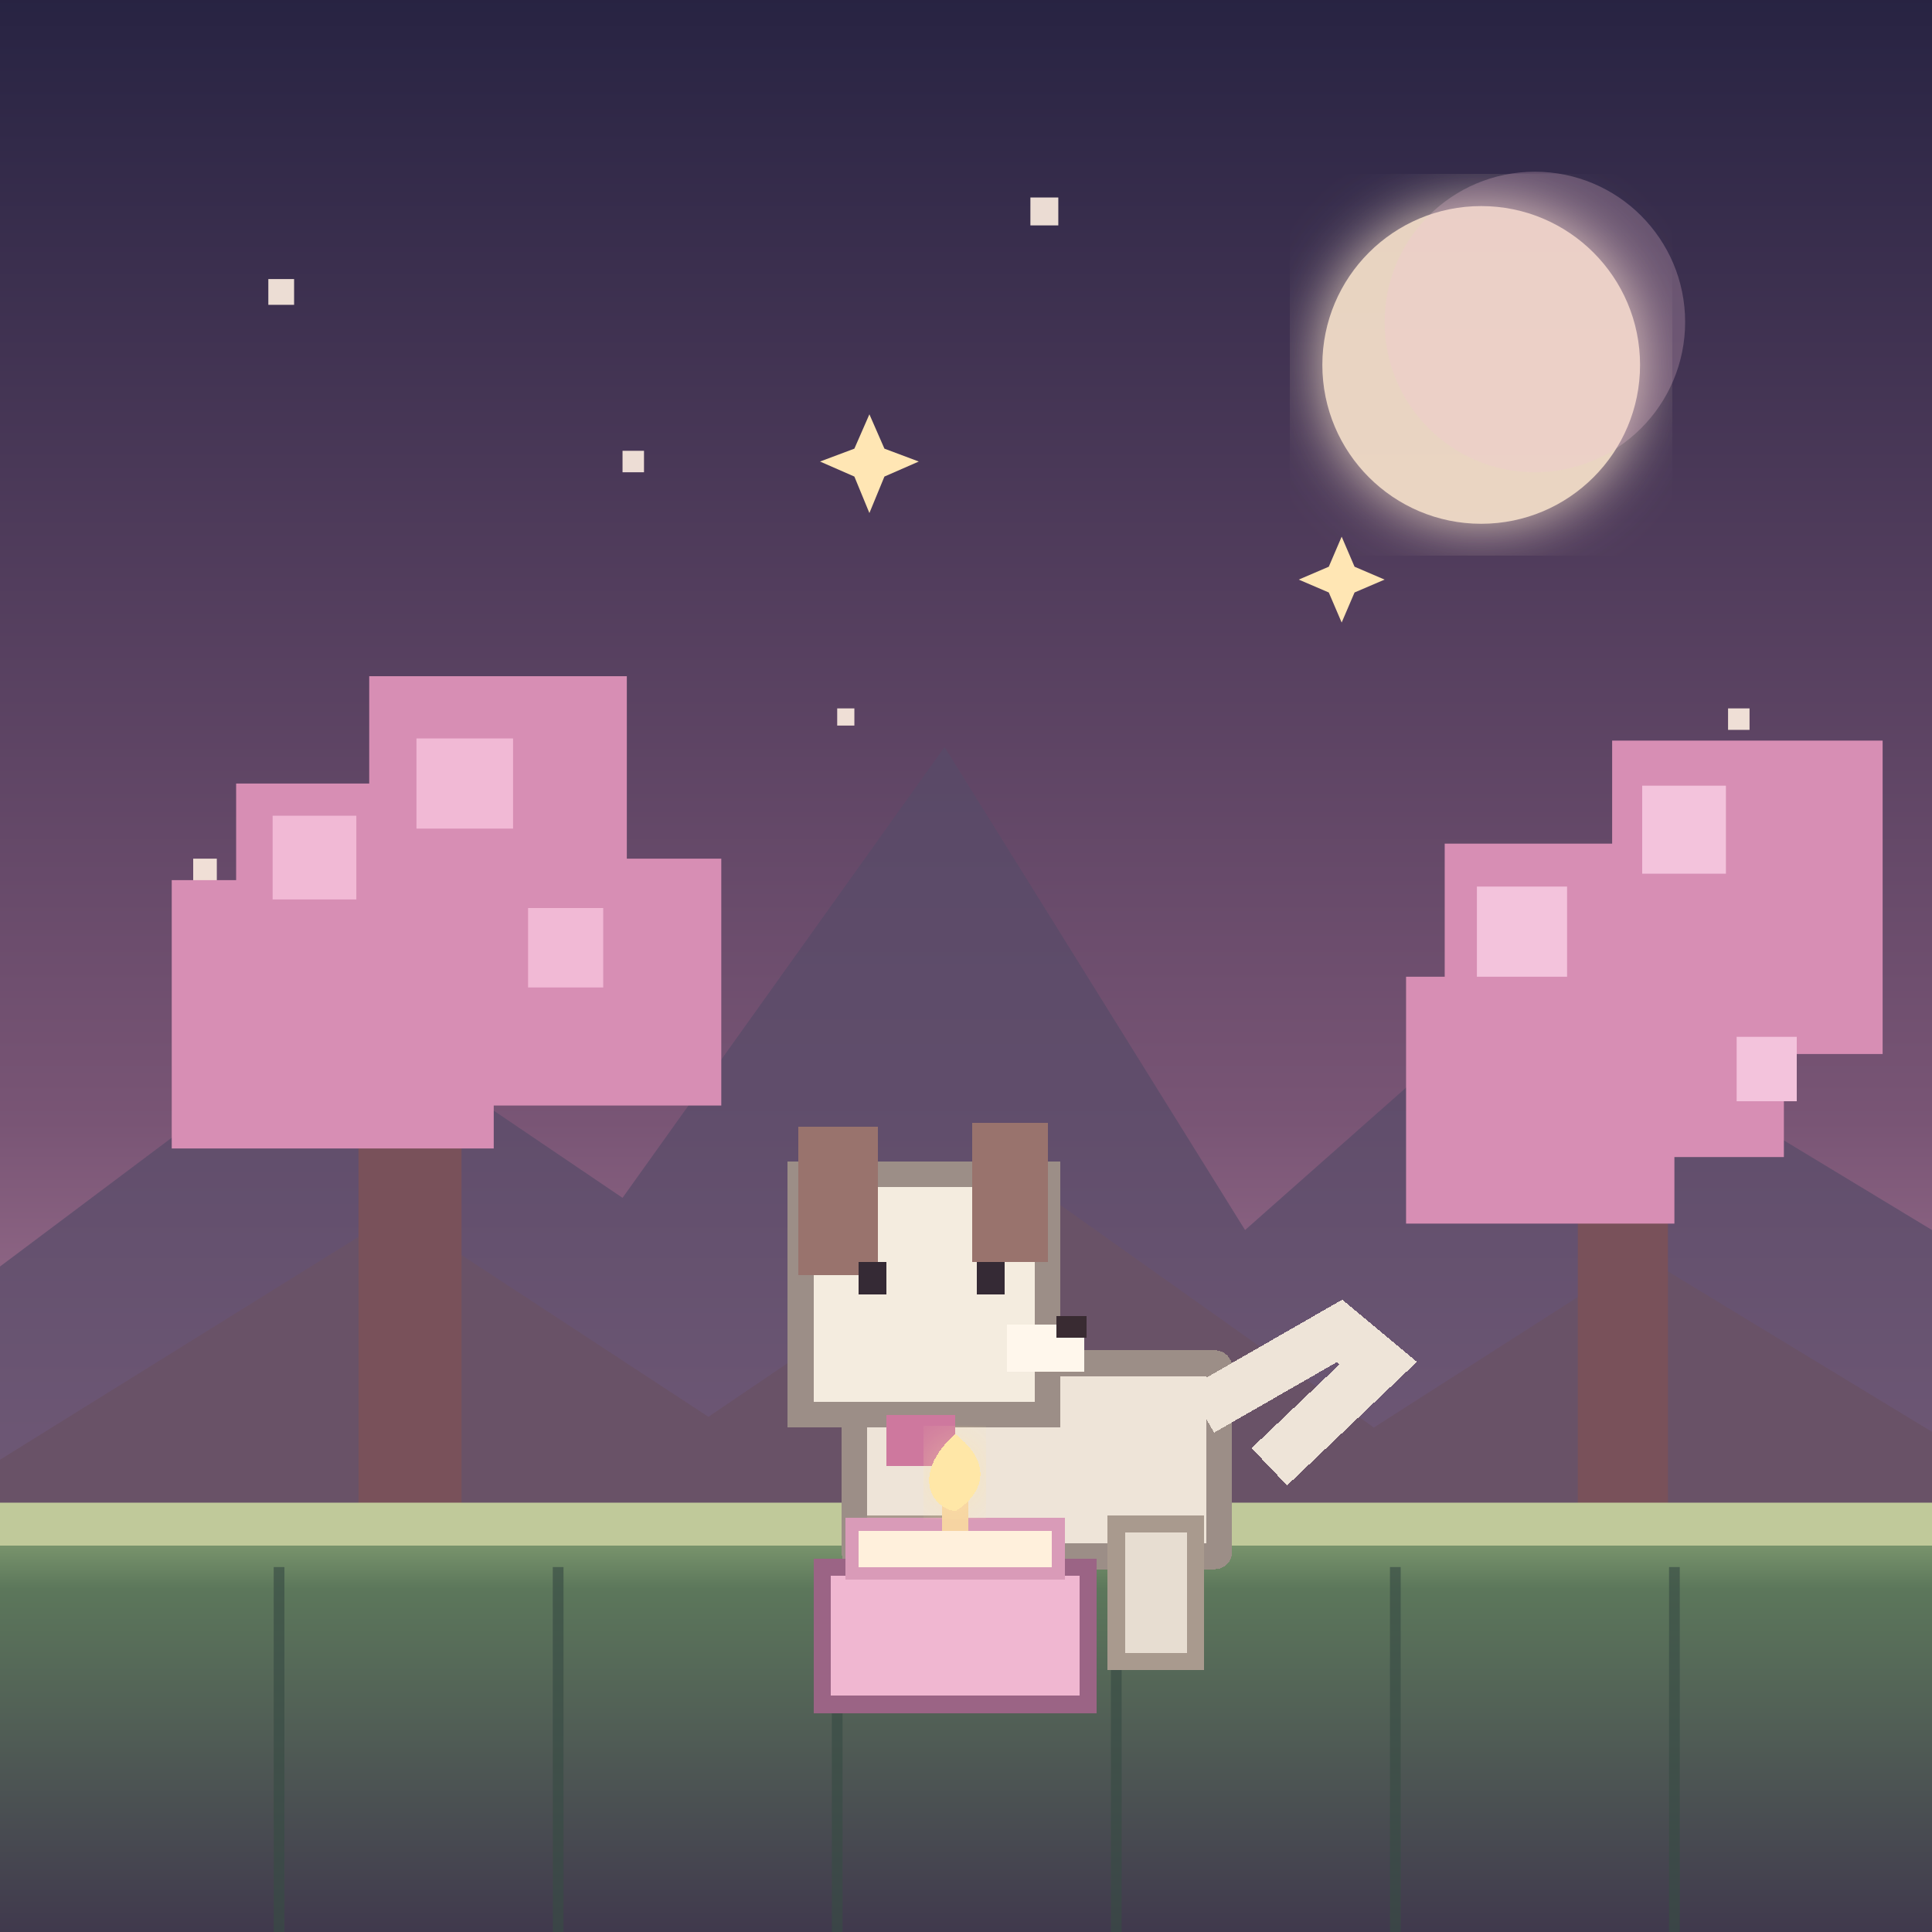
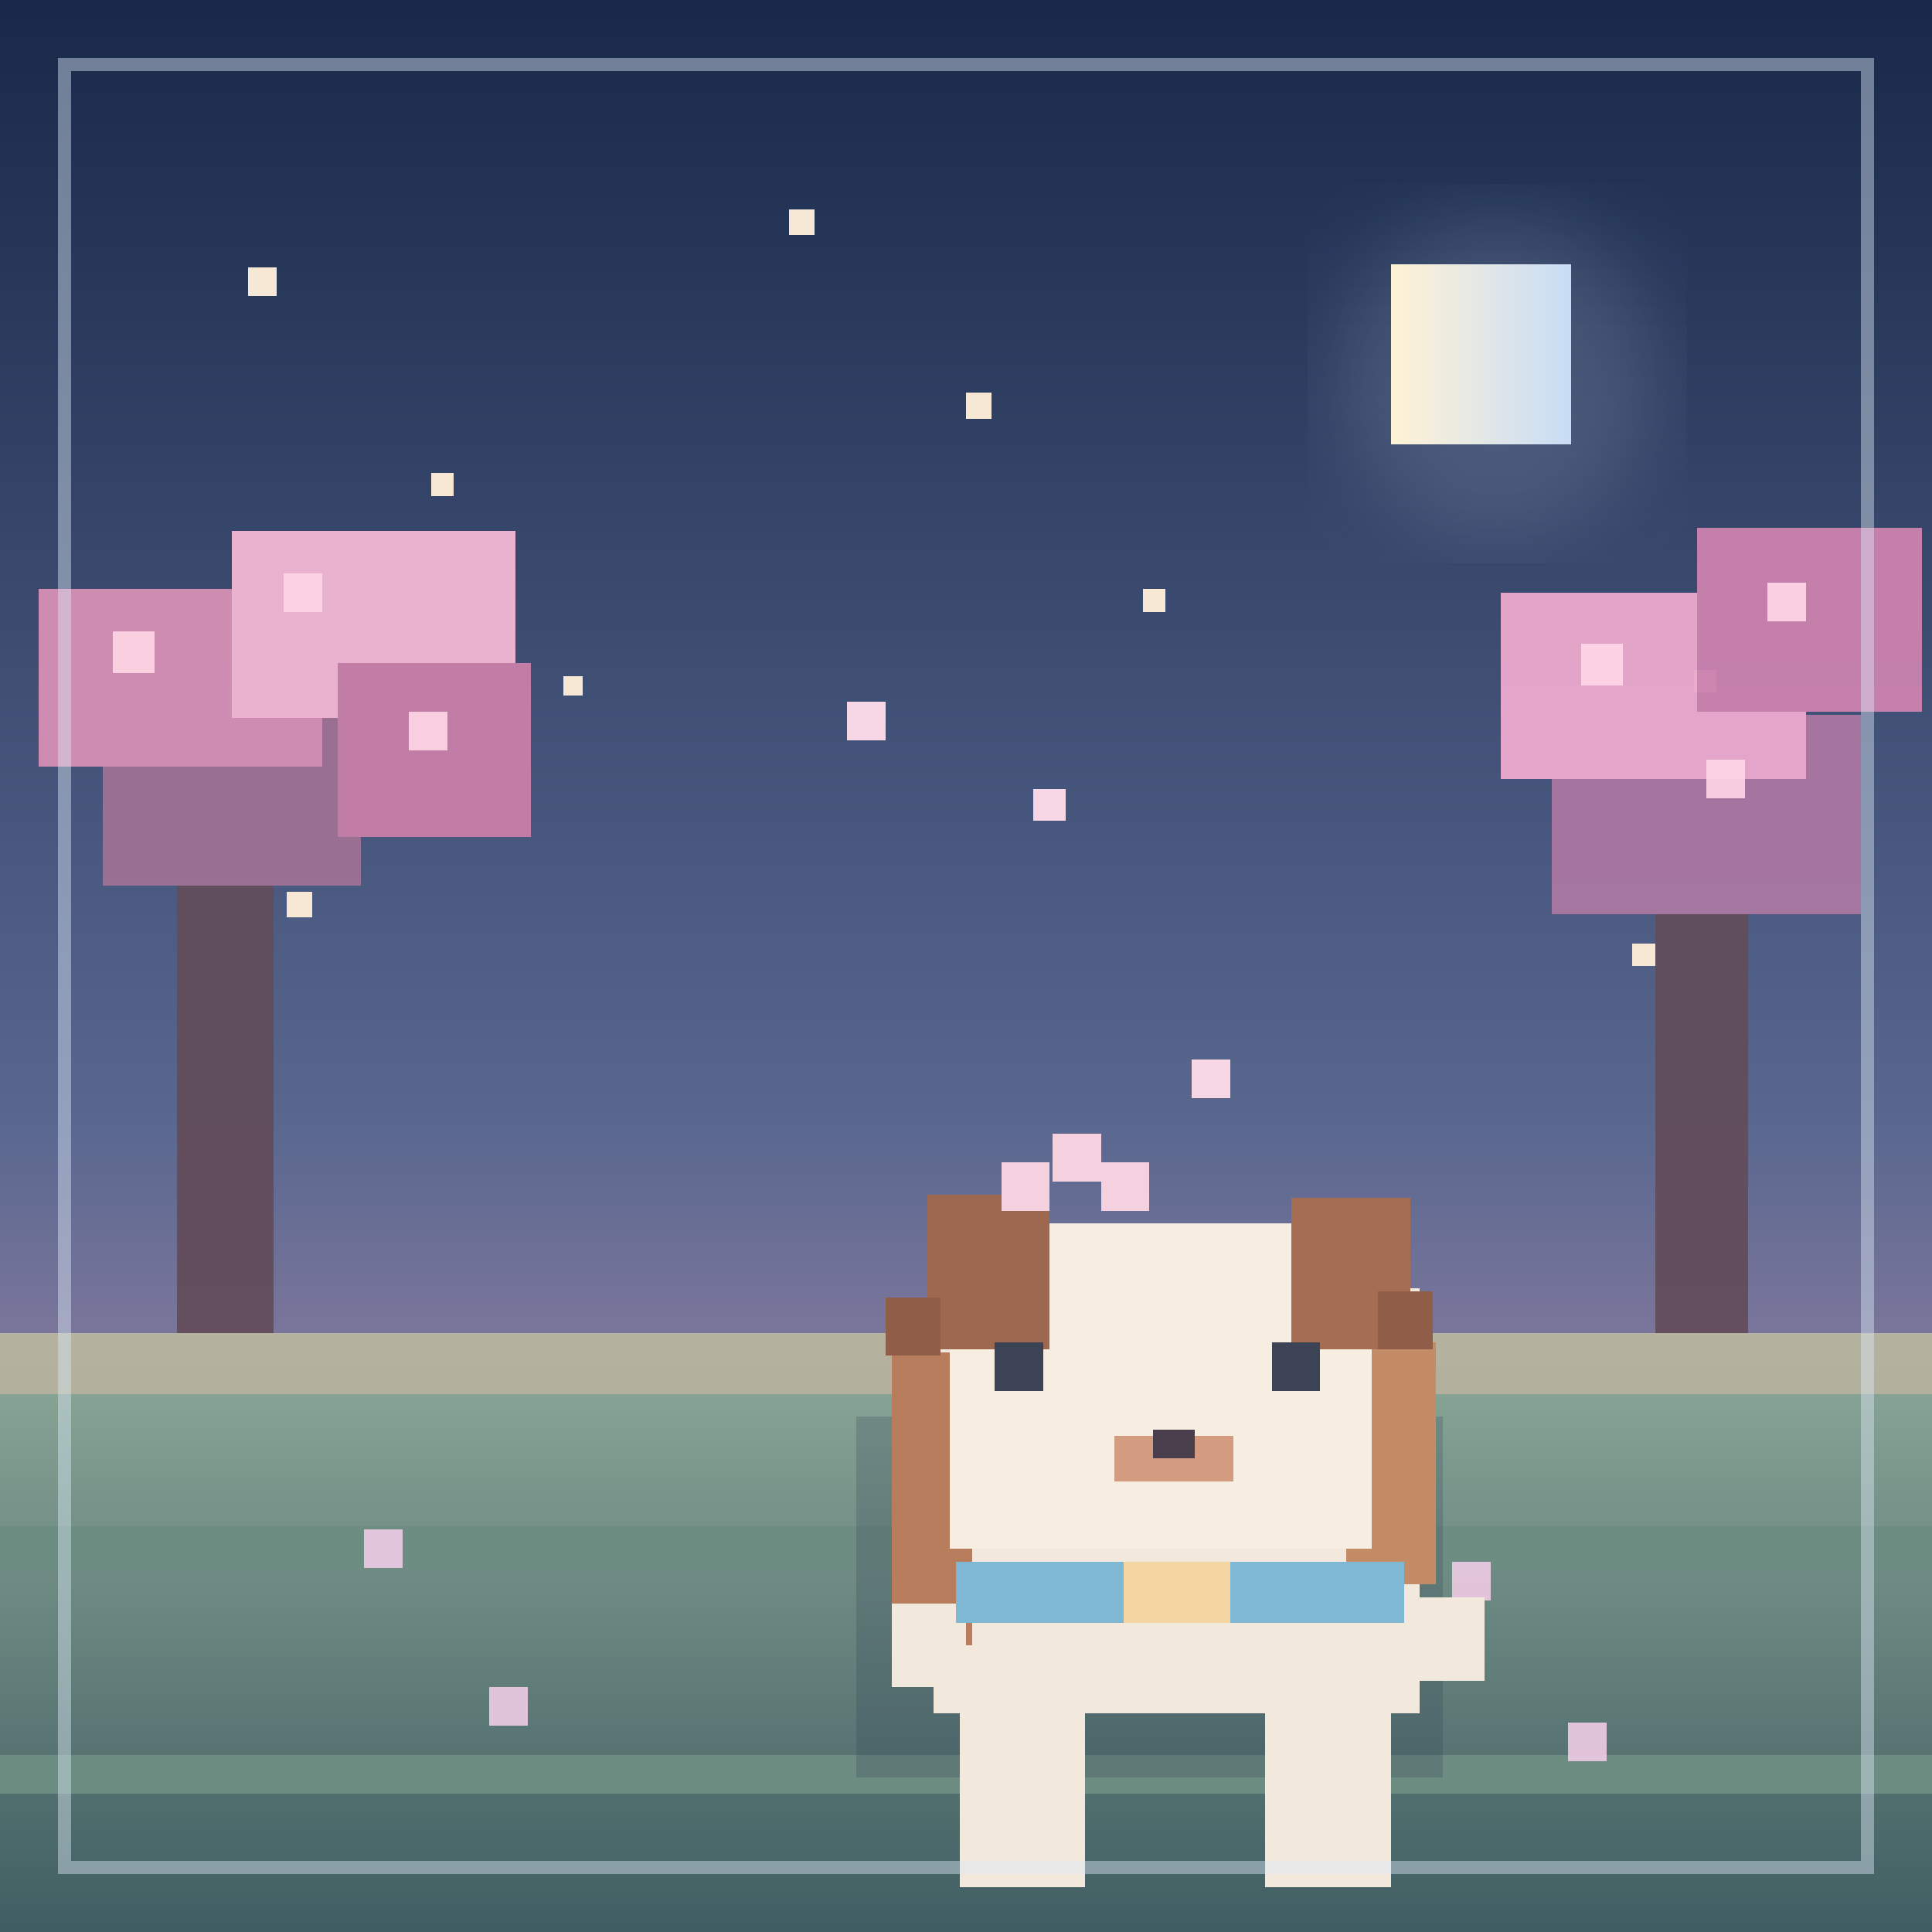
- <svg xmlns="http://www.w3.org/2000/svg" viewBox="0 0 900 900" width="900" height="900">
+ <svg xmlns="http://www.w3.org/2000/svg" viewBox="0 0 600 600" role="img" aria-labelledby="title desc" shape-rendering="crispEdges">
  <defs>
    <linearGradient id="sky" x2="0" y2="1">
-       <stop stop-color="#272342" />
-       <stop offset=".58" stop-color="#795575" />
-       <stop offset="1" stop-color="#e2a6c2" />
+       <stop stop-color="#172849" />
+       <stop offset=".58" stop-color="#59678f" />
+       <stop offset="1" stop-color="#d99fbd" />
    </linearGradient>
-     <linearGradient id="ground" x2="0" y2="1">
-       <stop stop-color="#8da878" />
-       <stop offset=".18" stop-color="#5c775b" />
-       <stop offset="1" stop-color="#40394d" />
+     <linearGradient id="grass" x2="0" y2="1">
+       <stop stop-color="#8eaa9a" />
+       <stop offset="1" stop-color="#405d62" />
+     </linearGradient>
+     <linearGradient id="moon">
+       <stop stop-color="#fff3d6" />
+       <stop offset="1" stop-color="#c8dcf6" />
    </linearGradient>
    <filter id="glow">
-       <feGaussianBlur stdDeviation="14" result="b" />
-       <feMerge>
-         <feMergeNode in="b" />
-         <feMergeNode in="SourceGraphic" />
-       </feMerge>
+       <feGaussianBlur stdDeviation="13" />
    </filter>
  </defs>
-   <rect width="900" height="900" fill="url(#sky)" />
-   <circle cx="690" cy="170" r="74" fill="#ffe9d1" opacity=".88" filter="url(#glow)" />
-   <circle cx="715" cy="150" r="70" fill="#f2c5d7" opacity=".25" />
-   <g fill="#fff0e2" opacity=".9">
-     <path d="M125 130h12v12h-12zM290 210h10v10h-10zM480 92h13v13h-13zM805 330h10v10h-10zM390 330h8v8h-8zM90 400h11v11H90z" />
+   <rect width="600" height="600" fill="url(#sky)" />
+   <circle cx="465" cy="116" r="49" fill="#d9e7fa" opacity=".15" filter="url(#glow)" />
+   <rect x="432" y="82" width="56" height="56" fill="url(#moon)" />
+   <g fill="#f6e8d4">
+     <rect x="77" y="83" width="9" height="9" />
+     <rect x="134" y="147" width="7" height="7" />
+     <rect x="245" y="65" width="8" height="8" />
+     <rect x="355" y="183" width="7" height="7" />
+     <rect x="526" y="208" width="7" height="7" />
+     <rect x="300" y="122" width="8" height="8" />
+     <rect x="175" y="210" width="6" height="6" />
+     <rect x="89" y="277" width="8" height="8" />
+     <rect x="507" y="293" width="7" height="7" />
  </g>
-   <path d="M0 590L160 470l130 88 150-210 140 225 130-115 190 115v327H0z" fill="#574b68" opacity=".72" />
-   <path d="M0 680L185 565l145 95 155-105 155 110 125-80 135 82v233H0z" fill="#695267" />
-   <g transform="translate(92 0)">
-     <rect x="75" y="455" width="48" height="270" fill="#79515a" />
-     <g fill="#d78eb4">
-       <rect x="18" y="365" width="154" height="140" />
-       <rect x="-12" y="410" width="150" height="125" />
-       <rect x="80" y="315" width="120" height="135" />
-       <rect x="128" y="400" width="116" height="115" />
-     </g>
-     <g fill="#f1b9d5">
-       <rect x="35" y="380" width="39" height="39" />
-       <rect x="102" y="344" width="45" height="42" />
-       <rect x="154" y="423" width="35" height="37" />
-     </g>
+   <g opacity=".96">
+     <rect x="55" y="255" width="30" height="245" fill="#624d5b" />
+     <rect x="32" y="220" width="80" height="55" fill="#9d7193" />
+     <rect x="12" y="183" width="88" height="55" fill="#d48fb4" />
+     <rect x="72" y="165" width="88" height="58" fill="#f0b6d2" />
+     <rect x="105" y="206" width="60" height="54" fill="#c77fa8" />
+     <rect x="514" y="258" width="29" height="242" fill="#624d5b" />
+     <rect x="482" y="222" width="96" height="62" fill="#a977a0" />
+     <rect x="466" y="184" width="95" height="58" fill="#e9a9cc" />
+     <rect x="527" y="164" width="70" height="57" fill="#ca82ae" />
  </g>
-   <g transform="translate(665 45)">
-     <rect x="70" y="440" width="42" height="265" fill="#79515a" />
-     <g fill="#d78eb4">
-       <rect x="8" y="348" width="158" height="146" />
-       <rect x="-10" y="410" width="125" height="115" />
-       <rect x="86" y="300" width="126" height="146" />
-     </g>
-     <g fill="#f3c3dc">
-       <rect x="23" y="368" width="42" height="42" />
-       <rect x="100" y="321" width="39" height="41" />
-       <rect x="144" y="438" width="28" height="30" />
-     </g>
+   <g fill="#ffd7e7" opacity=".9">
+     <rect x="35" y="196" width="13" height="13" />
+     <rect x="88" y="178" width="12" height="12" />
+     <rect x="127" y="221" width="12" height="12" />
+     <rect x="491" y="200" width="13" height="13" />
+     <rect x="549" y="181" width="12" height="12" />
+     <rect x="530" y="236" width="12" height="12" />
  </g>
-   <path d="M0 705h900v195H0z" fill="url(#ground)" />
-   <path d="M0 710h900" stroke="#c0c99a" stroke-width="20" />
-   <g stroke="#384b43" stroke-width="5" opacity=".65">
-     <path d="M130 730v170M260 730v170M390 730v170M520 730v170M650 730v170M780 730v170" />
+   <path d="M0 414h600v186H0z" fill="url(#grass)" />
+   <path d="M0 414h600v19H0z" fill="#c2b4a0" opacity=".75" />
+   <g fill="#6d8c82">
+     <rect x="0" y="474" width="600" height="14" />
+     <rect x="0" y="545" width="600" height="12" />
  </g>
-   <g transform="translate(330 505)" shape-rendering="crispEdges">
-     <rect x="68" y="130" width="170" height="90" rx="2" fill="#eee4d8" stroke="#9c8e87" stroke-width="12" />
-     <rect x="43" y="42" width="115" height="112" fill="#f4ecdf" stroke="#9c8e87" stroke-width="12" />
-     <rect x="42" y="20" width="37" height="69" fill="#99736d" />
-     <rect x="123" y="18" width="35" height="65" fill="#99736d" />
-     <rect x="70" y="83" width="13" height="15" fill="#352a35" />
-     <rect x="125" y="83" width="13" height="15" fill="#352a35" />
-     <rect x="139" y="112" width="36" height="22" fill="#fff7ec" />
-     <rect x="162" y="108" width="14" height="10" fill="#392b32" />
-     <rect x="83" y="154" width="32" height="24" fill="#ce789e" />
-     <rect x="78" y="205" width="37" height="64" fill="#e7ddd1" stroke="#a99a8e" stroke-width="8" />
-     <rect x="190" y="205" width="37" height="64" fill="#e7ddd1" stroke="#a99a8e" stroke-width="8" />
-     <path d="M240 146l54 -31 18 15 -42 40" fill="none" stroke="#eee4d8" stroke-width="24" stroke-linecap="square" />
+   <g fill="#e7c7de" opacity=".95">
+     <rect x="113" y="475" width="12" height="12" />
+     <rect x="152" y="524" width="12" height="12" />
+     <rect x="451" y="485" width="12" height="12" />
+     <rect x="487" y="535" width="12" height="12" />
  </g>
-   <g transform="translate(405 215)" fill="#ffe6b4">
-     <path d="M0 -22L7 -6 23 0 7 7 0 24 -7 7 -23 0 -7 -6z" />
-     <path d="M220 35l6 14 14 6 -14 6 -6 14 -6 -14 -14 -6 14 -6z" />
+   <g transform="translate(186 260)">
+     <rect x="80" y="180" width="182" height="112" fill="#27384d" opacity=".22" />
+     <rect x="104" y="140" width="151" height="132" fill="#f2e9dc" />
+     <rect x="91" y="160" width="25" height="91" fill="#b77d5d" />
+     <rect x="232" y="157" width="28" height="75" fill="#c38c67" />
+     <rect x="109" y="120" width="131" height="101" fill="#f7eee1" />
+     <rect x="102" y="111" width="38" height="48" fill="#9d684f" />
+     <rect x="215" y="112" width="37" height="47" fill="#a56d51" />
+     <rect x="123" y="157" width="15" height="15" fill="#3b4355" />
+     <rect x="209" y="157" width="15" height="15" fill="#3b4355" />
+     <rect x="160" y="186" width="37" height="14" fill="#d39b80" />
+     <rect x="172" y="184" width="13" height="9" fill="#493e4b" />
+     <rect x="112" y="270" width="39" height="56" fill="#f2e9dc" />
+     <rect x="207" y="270" width="39" height="56" fill="#f2e9dc" />
+     <rect x="91" y="238" width="23" height="26" fill="#f2e9dc" />
+     <rect x="252" y="236" width="23" height="26" fill="#f2e9dc" />
+     <rect x="111" y="225" width="139" height="19" fill="#7eb8d5" />
+     <rect x="163" y="225" width="33" height="19" fill="#f3d6a2" />
+     <rect x="89" y="143" width="17" height="18" fill="#8f5d48" />
+     <rect x="242" y="141" width="17" height="18" fill="#8f5d48" />
+     <rect x="125" y="101" width="15" height="15" fill="#f5d0de" />
+     <rect x="141" y="92" width="15" height="15" fill="#f5d0de" />
+     <rect x="156" y="101" width="15" height="15" fill="#f5d0de" />
  </g>
-   <g transform="translate(445 780)" shape-rendering="crispEdges">
-     <rect x="-62" y="-50" width="124" height="64" fill="#f0b7d1" stroke="#9b6485" stroke-width="8" />
-     <rect x="-48" y="-70" width="96" height="23" fill="#fff0dc" stroke="#d99bb8" stroke-width="6" />
-     <rect x="-6" y="-95" width="12" height="28" fill="#f6d4a2" />
-     <path d="M0 -112c-20 18-12 34 0 36 13-8 18-22 0-36z" fill="#ffe7a7" filter="url(#glow)" />
+   <g fill="#f7d7e6">
+     <rect x="263" y="218" width="12" height="12" />
+     <rect x="321" y="245" width="10" height="10" />
+     <rect x="370" y="329" width="12" height="12" />
  </g>
+   <rect x="20" y="20" width="560" height="560" fill="none" stroke="#d9e8f5" stroke-opacity=".45" stroke-width="4" />
</svg>
